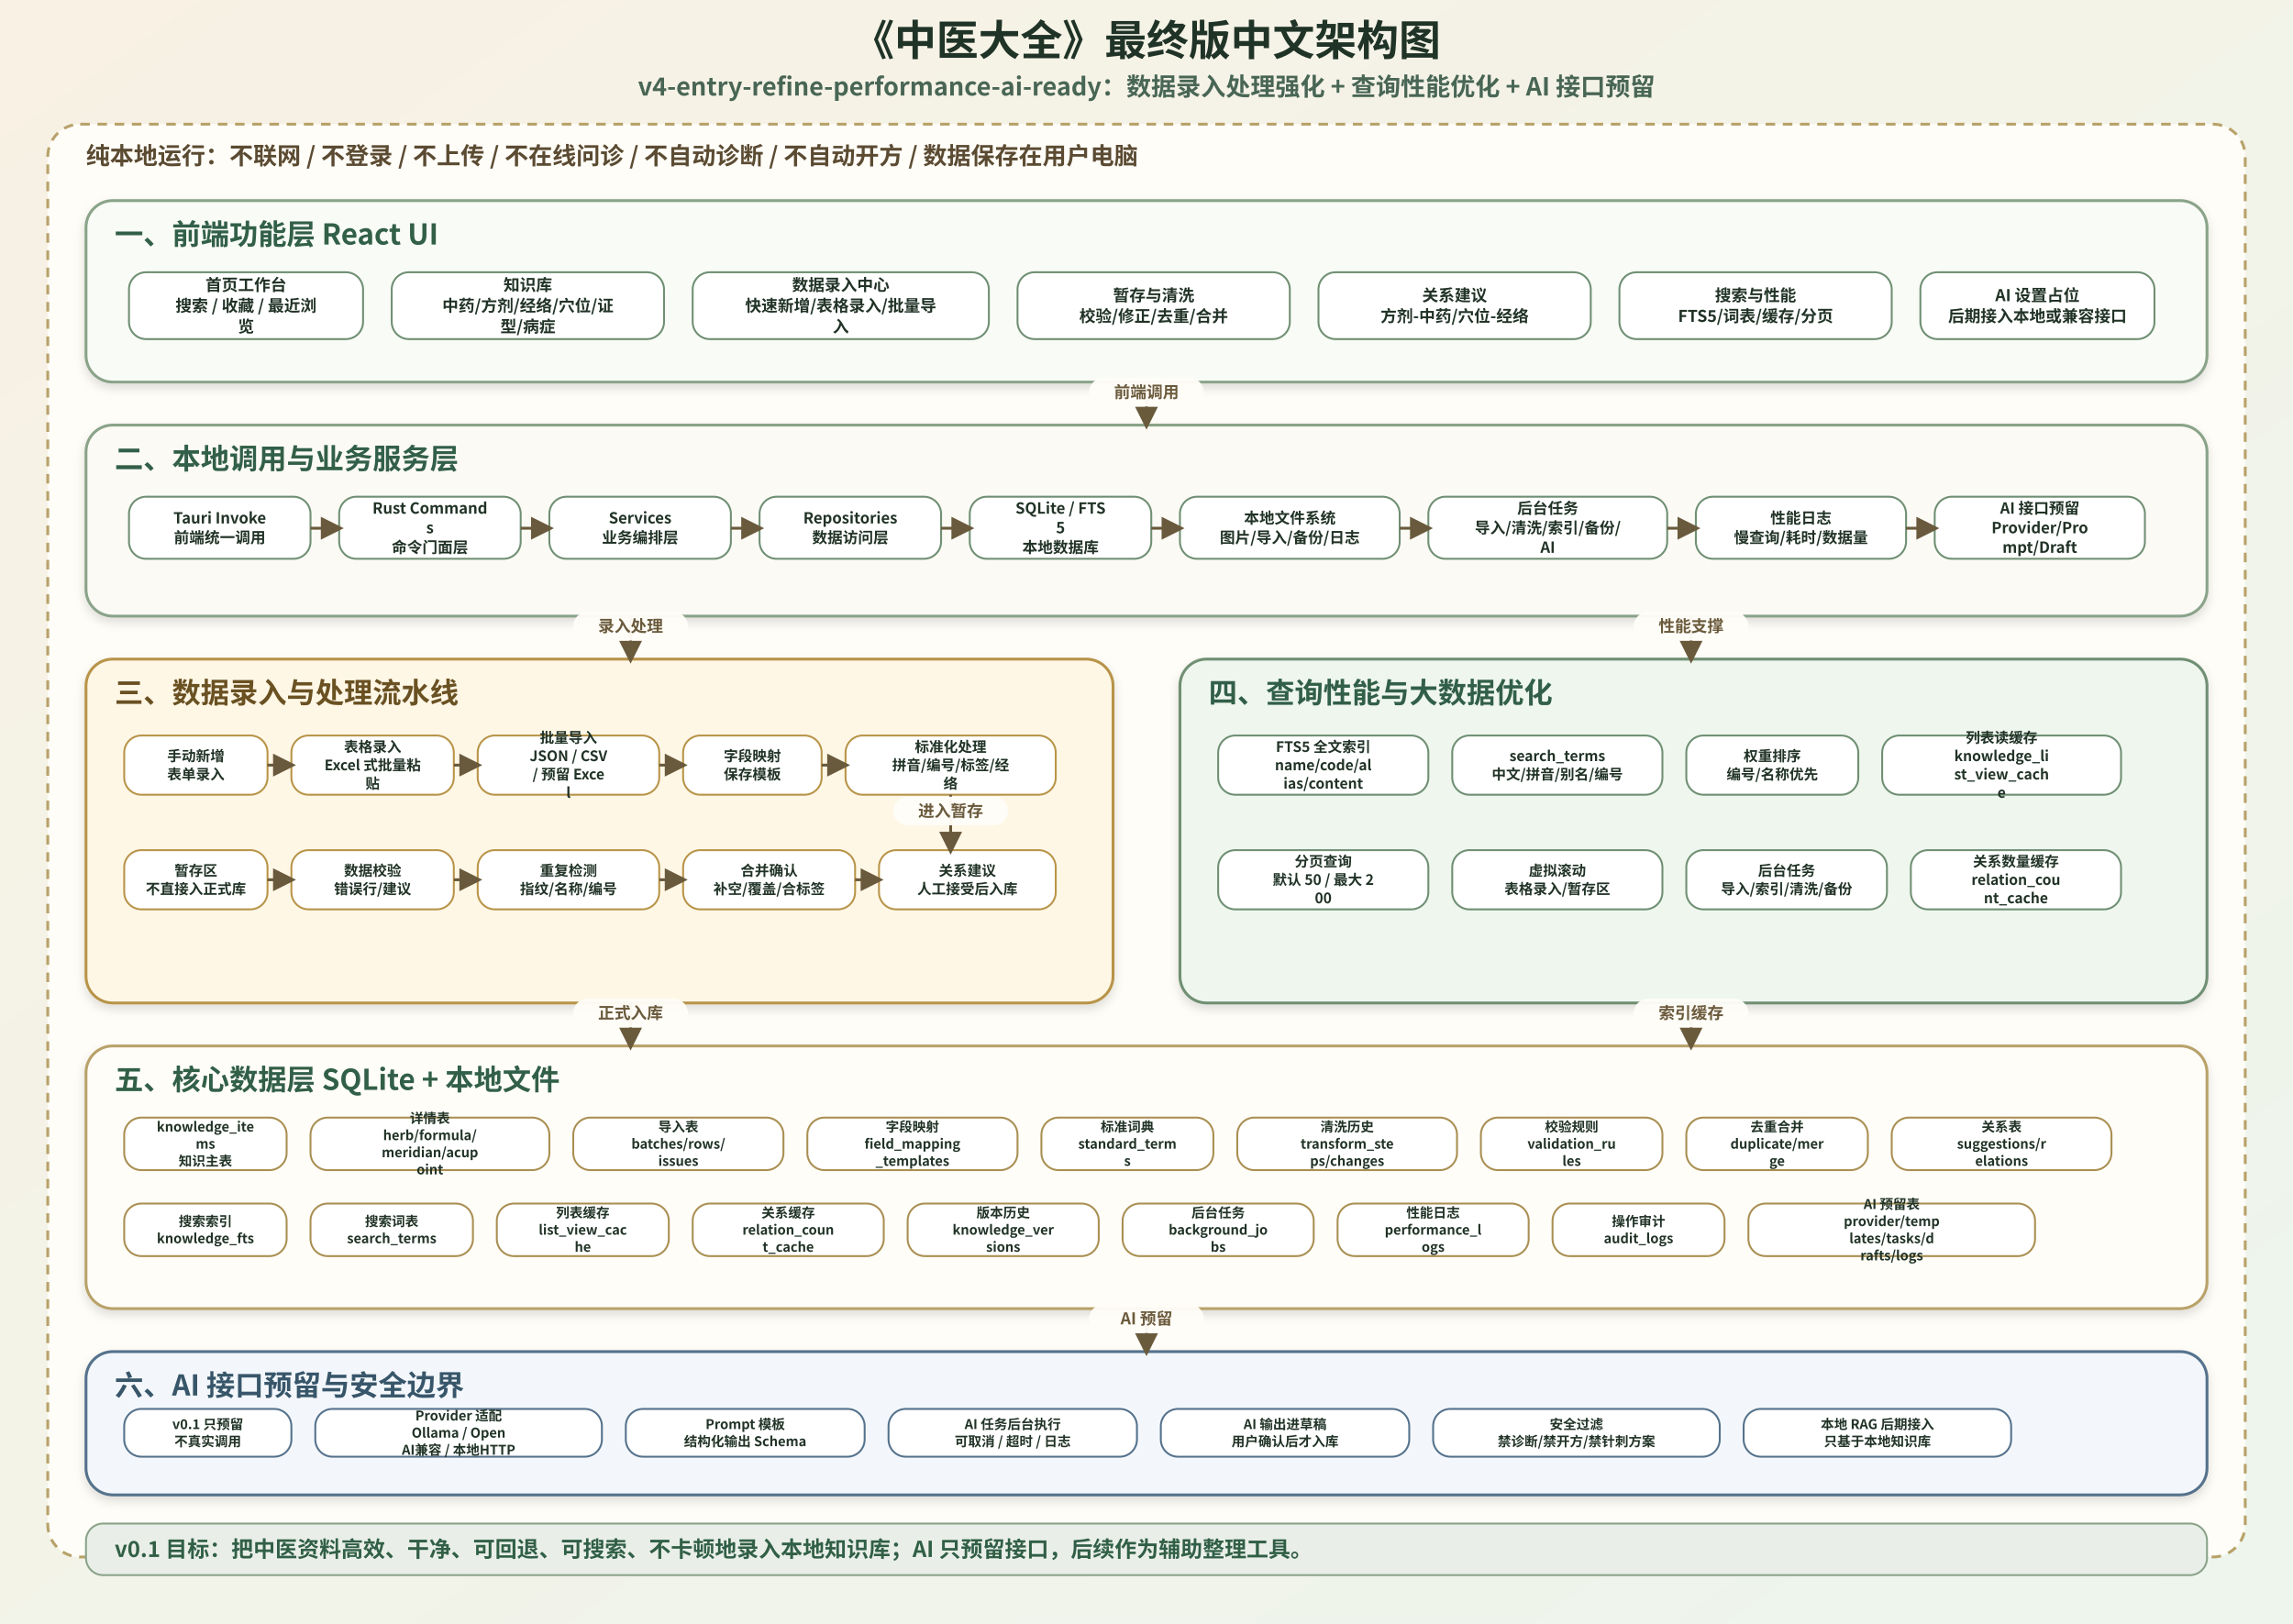
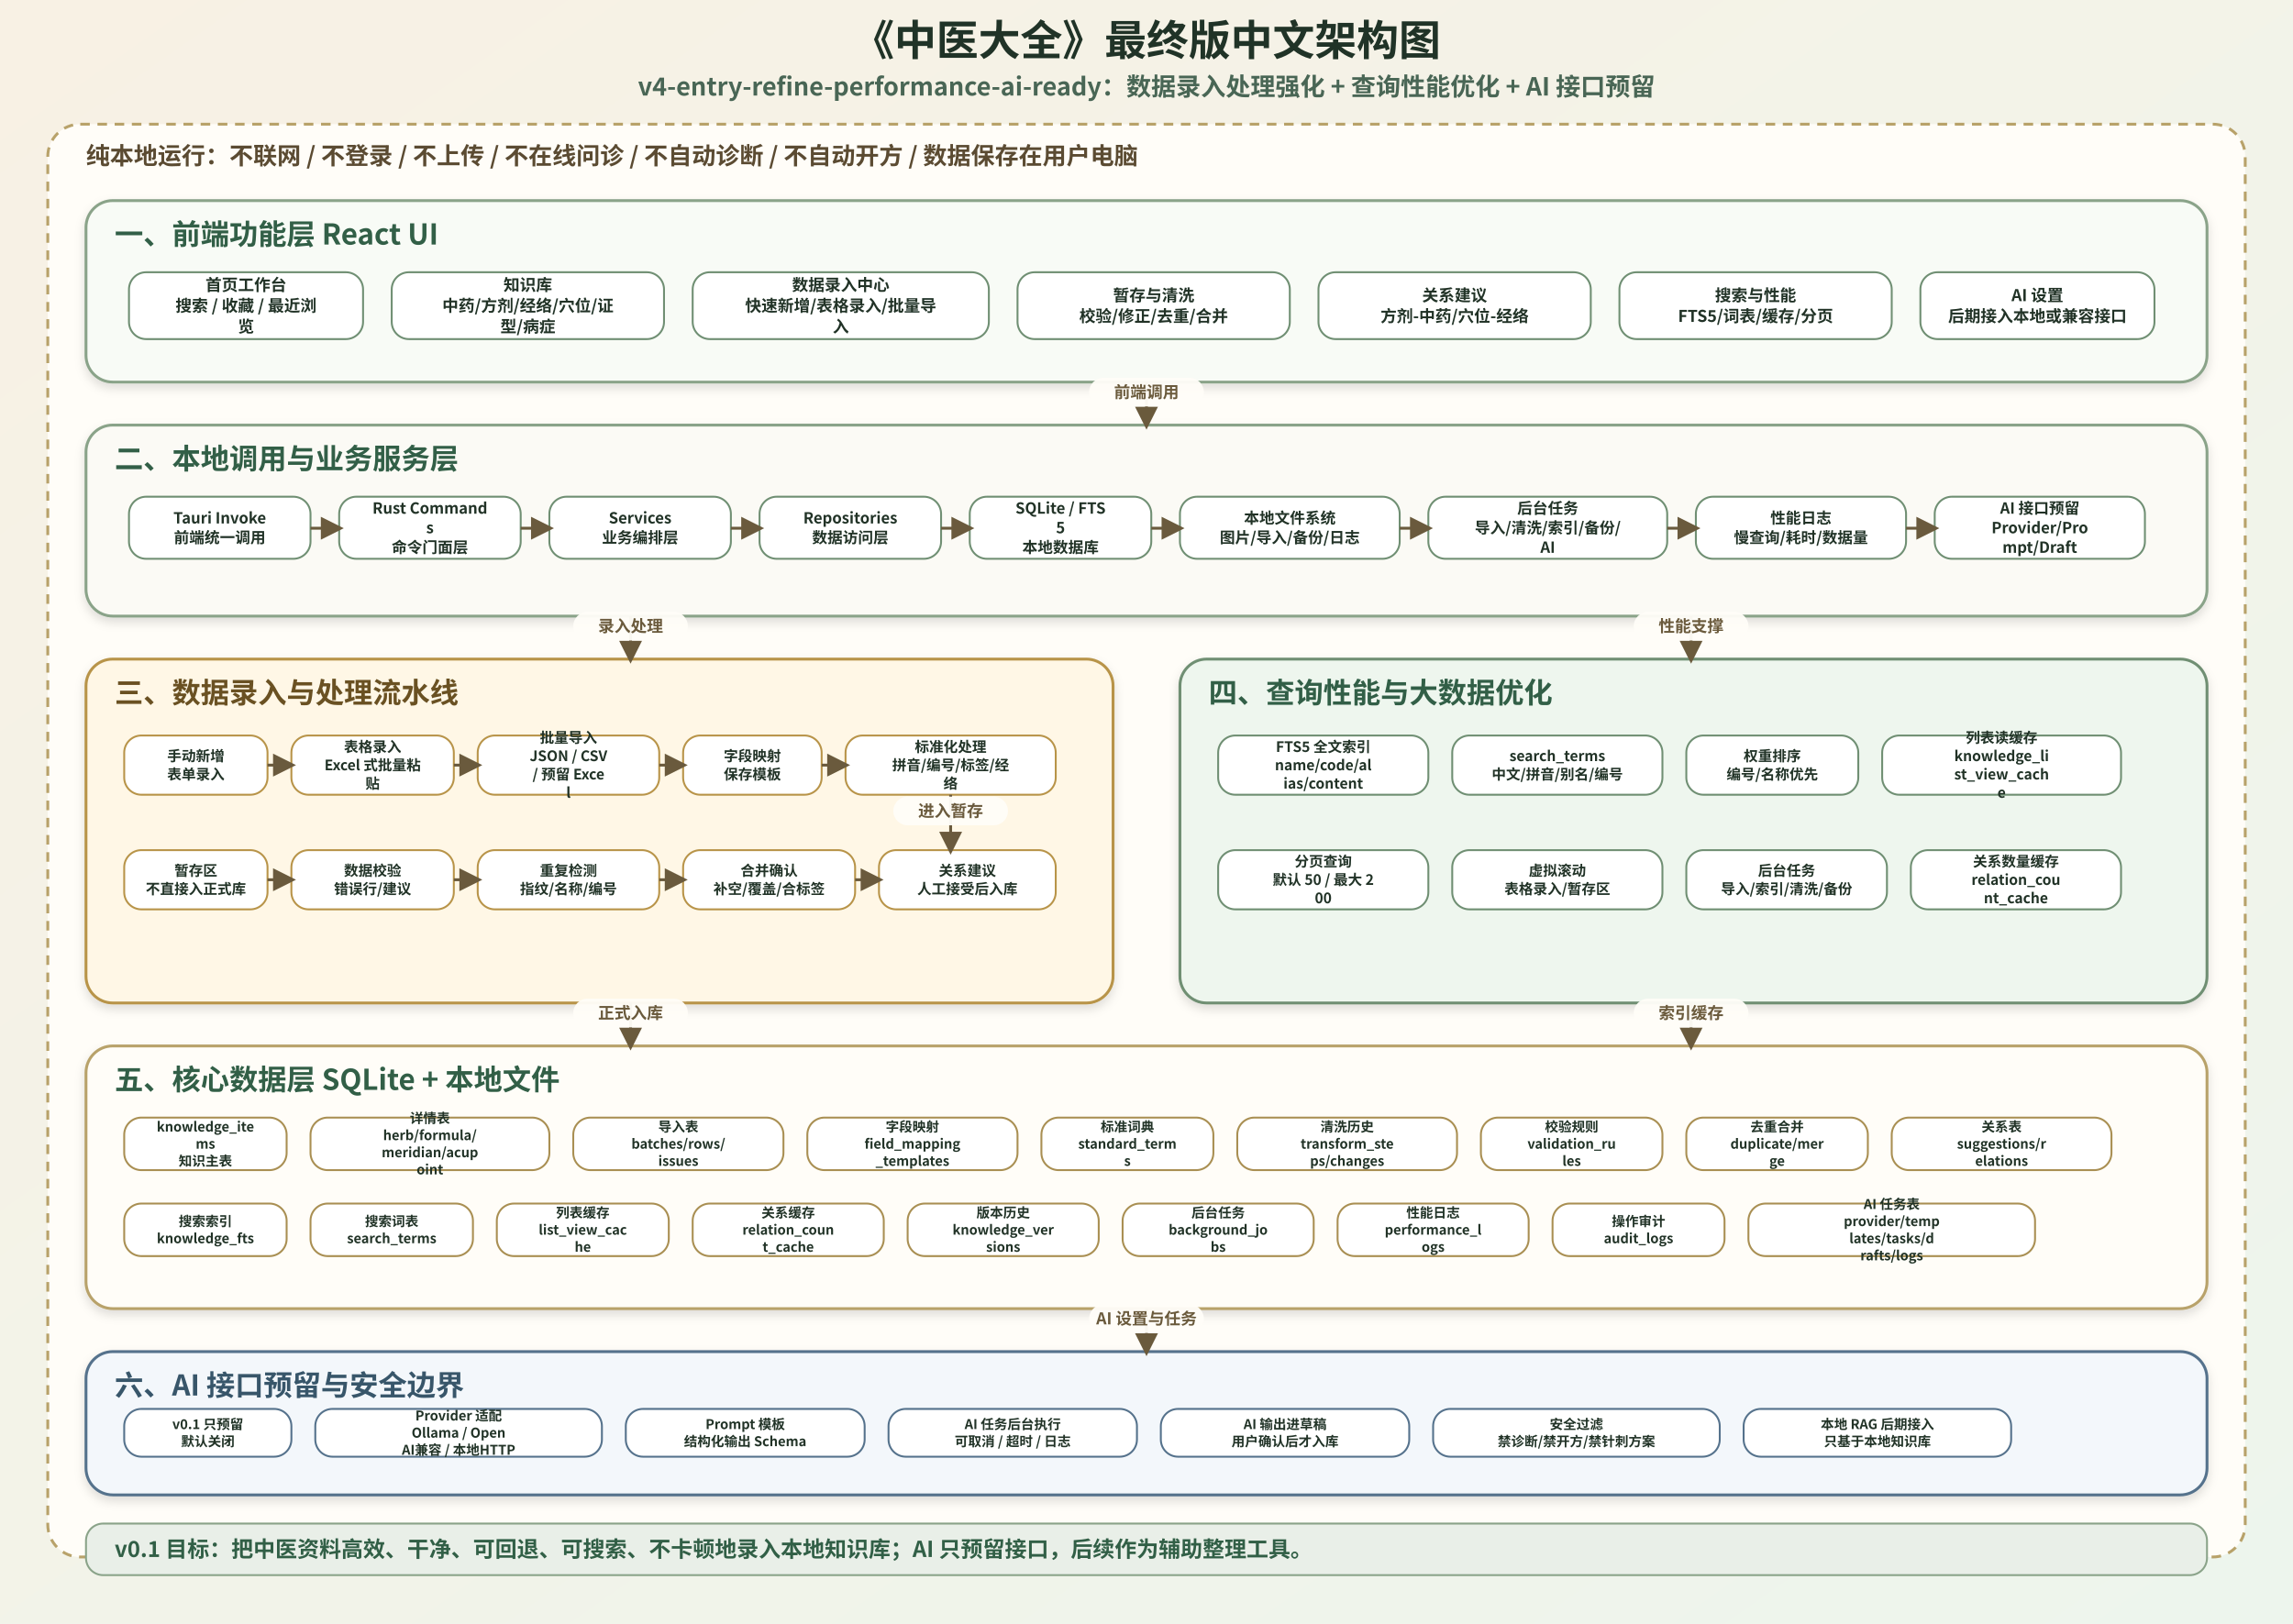
<svg xmlns="http://www.w3.org/2000/svg" width="2400" height="1700" viewBox="0 0 2400 1700">
  <defs>
    <marker id="arrow" viewBox="0 0 10 10" refX="8" refY="5" markerWidth="8" markerHeight="8" orient="auto-start-reverse">
      <path d="M0,0 L10,5 L0,10 z" fill="#6a5a3c" />
    </marker>
    <filter id="shadow" x="-20%" y="-20%" width="140%" height="140%">
      <feDropShadow dx="0" dy="5" stdDeviation="5" flood-color="#000" flood-opacity="0.13" />
    </filter>
    <linearGradient id="bg" x1="0" x2="1" y1="0" y2="1">
      <stop offset="0%" stop-color="#f8f1e4" />
      <stop offset="100%" stop-color="#edf5ed" />
    </linearGradient>
  </defs>
  <rect width="2400" height="1700" fill="url(#bg)" />
  <text x="1200.0" y="58" text-anchor="middle" font-size="44" font-weight="900" fill="#203327" font-family="Microsoft YaHei, PingFang SC, Noto Sans CJK SC, Arial, sans-serif">《中医大全》最终版中文架构图</text>
  <text x="1200.0" y="100" text-anchor="middle" font-size="26" font-weight="600" fill="#496655" font-family="Microsoft YaHei, PingFang SC, Noto Sans CJK SC, Arial, sans-serif">v4-entry-refine-performance-ai-ready：数据录入处理强化 + 查询性能优化 + AI 接口预留</text>
  <rect x="50" y="130" width="2300" height="1500" rx="34" fill="#fffdf8" stroke="#b8a26a" stroke-width="3" stroke-dasharray="10 8" />
  <text x="90" y="172" text-anchor="start" font-size="25" font-weight="800" fill="#5b4b32" font-family="Microsoft YaHei, PingFang SC, Noto Sans CJK SC, Arial, sans-serif">纯本地运行：不联网 / 不登录 / 不上传 / 不在线问诊 / 不自动诊断 / 不自动开方 / 数据保存在用户电脑</text>
  <g filter="url(#shadow)">
    <rect x="90" y="210" width="2220" height="190" rx="28" fill="#f8fbf6" stroke="#8aa389" stroke-width="3" />
    <text x="120" y="256" text-anchor="start" font-size="30" font-weight="850" fill="#315f46" font-family="Microsoft YaHei, PingFang SC, Noto Sans CJK SC, Arial, sans-serif">一、前端功能层 React UI</text>
    <rect x="135" y="285" width="245" height="70" rx="18" fill="#ffffff" stroke="#6f8f73" stroke-width="2" />
    <text x="257.5" y="304.36" text-anchor="middle" font-size="17" font-weight="700" fill="#203327" font-family="Microsoft YaHei, PingFang SC, Noto Sans CJK SC, Arial, sans-serif">首页工作台</text>
    <text x="257.5" y="326.12" text-anchor="middle" font-size="17" font-weight="700" fill="#203327" font-family="Microsoft YaHei, PingFang SC, Noto Sans CJK SC, Arial, sans-serif">搜索 / 收藏 / 最近浏</text>
    <text x="257.5" y="347.88" text-anchor="middle" font-size="17" font-weight="700" fill="#203327" font-family="Microsoft YaHei, PingFang SC, Noto Sans CJK SC, Arial, sans-serif">览</text>
    <rect x="410" y="285" width="285" height="70" rx="18" fill="#ffffff" stroke="#6f8f73" stroke-width="2" />
    <text x="552.5" y="304.36" text-anchor="middle" font-size="17" font-weight="700" fill="#203327" font-family="Microsoft YaHei, PingFang SC, Noto Sans CJK SC, Arial, sans-serif">知识库</text>
    <text x="552.5" y="326.12" text-anchor="middle" font-size="17" font-weight="700" fill="#203327" font-family="Microsoft YaHei, PingFang SC, Noto Sans CJK SC, Arial, sans-serif">中药/方剂/经络/穴位/证</text>
    <text x="552.5" y="347.88" text-anchor="middle" font-size="17" font-weight="700" fill="#203327" font-family="Microsoft YaHei, PingFang SC, Noto Sans CJK SC, Arial, sans-serif">型/病症</text>
    <rect x="725" y="285" width="310" height="70" rx="18" fill="#ffffff" stroke="#6f8f73" stroke-width="2" />
    <text x="880.0" y="304.36" text-anchor="middle" font-size="17" font-weight="700" fill="#203327" font-family="Microsoft YaHei, PingFang SC, Noto Sans CJK SC, Arial, sans-serif">数据录入中心</text>
    <text x="880.0" y="326.12" text-anchor="middle" font-size="17" font-weight="700" fill="#203327" font-family="Microsoft YaHei, PingFang SC, Noto Sans CJK SC, Arial, sans-serif">快速新增/表格录入/批量导</text>
    <text x="880.0" y="347.88" text-anchor="middle" font-size="17" font-weight="700" fill="#203327" font-family="Microsoft YaHei, PingFang SC, Noto Sans CJK SC, Arial, sans-serif">入</text>
    <rect x="1065" y="285" width="285" height="70" rx="18" fill="#ffffff" stroke="#6f8f73" stroke-width="2" />
    <text x="1207.5" y="315.24" text-anchor="middle" font-size="17" font-weight="700" fill="#203327" font-family="Microsoft YaHei, PingFang SC, Noto Sans CJK SC, Arial, sans-serif">暂存与清洗</text>
    <text x="1207.5" y="337.0" text-anchor="middle" font-size="17" font-weight="700" fill="#203327" font-family="Microsoft YaHei, PingFang SC, Noto Sans CJK SC, Arial, sans-serif">校验/修正/去重/合并</text>
    <rect x="1380" y="285" width="285" height="70" rx="18" fill="#ffffff" stroke="#6f8f73" stroke-width="2" />
    <text x="1522.5" y="315.24" text-anchor="middle" font-size="17" font-weight="700" fill="#203327" font-family="Microsoft YaHei, PingFang SC, Noto Sans CJK SC, Arial, sans-serif">关系建议</text>
    <text x="1522.5" y="337.0" text-anchor="middle" font-size="17" font-weight="700" fill="#203327" font-family="Microsoft YaHei, PingFang SC, Noto Sans CJK SC, Arial, sans-serif">方剂-中药/穴位-经络</text>
    <rect x="1695" y="285" width="285" height="70" rx="18" fill="#ffffff" stroke="#6f8f73" stroke-width="2" />
    <text x="1837.5" y="315.24" text-anchor="middle" font-size="17" font-weight="700" fill="#203327" font-family="Microsoft YaHei, PingFang SC, Noto Sans CJK SC, Arial, sans-serif">搜索与性能</text>
    <text x="1837.5" y="337.0" text-anchor="middle" font-size="17" font-weight="700" fill="#203327" font-family="Microsoft YaHei, PingFang SC, Noto Sans CJK SC, Arial, sans-serif">FTS5/词表/缓存/分页</text>
    <rect x="2010" y="285" width="245" height="70" rx="18" fill="#ffffff" stroke="#6f8f73" stroke-width="2" />
-     <text x="2132.5" y="315.24" text-anchor="middle" font-size="17" font-weight="700" fill="#203327" font-family="Microsoft YaHei, PingFang SC, Noto Sans CJK SC, Arial, sans-serif">AI 设置占位</text>
+     <text x="2132.5" y="315.24" text-anchor="middle" font-size="17" font-weight="700" fill="#203327" font-family="Microsoft YaHei, PingFang SC, Noto Sans CJK SC, Arial, sans-serif">AI 设置</text>
    <text x="2132.5" y="337.0" text-anchor="middle" font-size="17" font-weight="700" fill="#203327" font-family="Microsoft YaHei, PingFang SC, Noto Sans CJK SC, Arial, sans-serif">后期接入本地或兼容接口</text>
  </g>
  <g filter="url(#shadow)">
    <rect x="90" y="445" width="2220" height="200" rx="28" fill="#fbfaf5" stroke="#8aa389" stroke-width="3" />
    <text x="120" y="491" text-anchor="start" font-size="30" font-weight="850" fill="#315f46" font-family="Microsoft YaHei, PingFang SC, Noto Sans CJK SC, Arial, sans-serif">二、本地调用与业务服务层</text>
    <rect x="135" y="520" width="190" height="65" rx="18" fill="#ffffff" stroke="#6f8f73" stroke-width="2" />
    <text x="230.0" y="548.02" text-anchor="middle" font-size="16" font-weight="700" fill="#203327" font-family="Microsoft YaHei, PingFang SC, Noto Sans CJK SC, Arial, sans-serif">Tauri Invoke</text>
    <text x="230.0" y="568.5" text-anchor="middle" font-size="16" font-weight="700" fill="#203327" font-family="Microsoft YaHei, PingFang SC, Noto Sans CJK SC, Arial, sans-serif">前端统一调用</text>
    <rect x="355" y="520" width="190" height="65" rx="18" fill="#ffffff" stroke="#6f8f73" stroke-width="2" />
    <text x="450.0" y="537.78" text-anchor="middle" font-size="16" font-weight="700" fill="#203327" font-family="Microsoft YaHei, PingFang SC, Noto Sans CJK SC, Arial, sans-serif">Rust Command</text>
    <text x="450.0" y="558.26" text-anchor="middle" font-size="16" font-weight="700" fill="#203327" font-family="Microsoft YaHei, PingFang SC, Noto Sans CJK SC, Arial, sans-serif">s</text>
    <text x="450.0" y="578.74" text-anchor="middle" font-size="16" font-weight="700" fill="#203327" font-family="Microsoft YaHei, PingFang SC, Noto Sans CJK SC, Arial, sans-serif">命令门面层</text>
    <rect x="575" y="520" width="190" height="65" rx="18" fill="#ffffff" stroke="#6f8f73" stroke-width="2" />
    <text x="670.0" y="548.02" text-anchor="middle" font-size="16" font-weight="700" fill="#203327" font-family="Microsoft YaHei, PingFang SC, Noto Sans CJK SC, Arial, sans-serif">Services</text>
    <text x="670.0" y="568.5" text-anchor="middle" font-size="16" font-weight="700" fill="#203327" font-family="Microsoft YaHei, PingFang SC, Noto Sans CJK SC, Arial, sans-serif">业务编排层</text>
    <rect x="795" y="520" width="190" height="65" rx="18" fill="#ffffff" stroke="#6f8f73" stroke-width="2" />
    <text x="890.0" y="548.02" text-anchor="middle" font-size="16" font-weight="700" fill="#203327" font-family="Microsoft YaHei, PingFang SC, Noto Sans CJK SC, Arial, sans-serif">Repositories</text>
    <text x="890.0" y="568.5" text-anchor="middle" font-size="16" font-weight="700" fill="#203327" font-family="Microsoft YaHei, PingFang SC, Noto Sans CJK SC, Arial, sans-serif">数据访问层</text>
    <rect x="1015" y="520" width="190" height="65" rx="18" fill="#ffffff" stroke="#6f8f73" stroke-width="2" />
    <text x="1110.0" y="537.78" text-anchor="middle" font-size="16" font-weight="700" fill="#203327" font-family="Microsoft YaHei, PingFang SC, Noto Sans CJK SC, Arial, sans-serif">SQLite / FTS</text>
    <text x="1110.0" y="558.26" text-anchor="middle" font-size="16" font-weight="700" fill="#203327" font-family="Microsoft YaHei, PingFang SC, Noto Sans CJK SC, Arial, sans-serif">5</text>
    <text x="1110.0" y="578.74" text-anchor="middle" font-size="16" font-weight="700" fill="#203327" font-family="Microsoft YaHei, PingFang SC, Noto Sans CJK SC, Arial, sans-serif">本地数据库</text>
    <rect x="1235" y="520" width="230" height="65" rx="18" fill="#ffffff" stroke="#6f8f73" stroke-width="2" />
    <text x="1350.0" y="548.02" text-anchor="middle" font-size="16" font-weight="700" fill="#203327" font-family="Microsoft YaHei, PingFang SC, Noto Sans CJK SC, Arial, sans-serif">本地文件系统</text>
    <text x="1350.0" y="568.5" text-anchor="middle" font-size="16" font-weight="700" fill="#203327" font-family="Microsoft YaHei, PingFang SC, Noto Sans CJK SC, Arial, sans-serif">图片/导入/备份/日志</text>
    <rect x="1495" y="520" width="250" height="65" rx="18" fill="#ffffff" stroke="#6f8f73" stroke-width="2" />
    <text x="1620.0" y="537.78" text-anchor="middle" font-size="16" font-weight="700" fill="#203327" font-family="Microsoft YaHei, PingFang SC, Noto Sans CJK SC, Arial, sans-serif">后台任务</text>
    <text x="1620.0" y="558.26" text-anchor="middle" font-size="16" font-weight="700" fill="#203327" font-family="Microsoft YaHei, PingFang SC, Noto Sans CJK SC, Arial, sans-serif">导入/清洗/索引/备份/</text>
    <text x="1620.0" y="578.74" text-anchor="middle" font-size="16" font-weight="700" fill="#203327" font-family="Microsoft YaHei, PingFang SC, Noto Sans CJK SC, Arial, sans-serif">AI</text>
    <rect x="1775" y="520" width="220" height="65" rx="18" fill="#ffffff" stroke="#6f8f73" stroke-width="2" />
    <text x="1885.0" y="548.02" text-anchor="middle" font-size="16" font-weight="700" fill="#203327" font-family="Microsoft YaHei, PingFang SC, Noto Sans CJK SC, Arial, sans-serif">性能日志</text>
    <text x="1885.0" y="568.5" text-anchor="middle" font-size="16" font-weight="700" fill="#203327" font-family="Microsoft YaHei, PingFang SC, Noto Sans CJK SC, Arial, sans-serif">慢查询/耗时/数据量</text>
    <rect x="2025" y="520" width="220" height="65" rx="18" fill="#ffffff" stroke="#6f8f73" stroke-width="2" />
    <text x="2135.0" y="537.78" text-anchor="middle" font-size="16" font-weight="700" fill="#203327" font-family="Microsoft YaHei, PingFang SC, Noto Sans CJK SC, Arial, sans-serif">AI 接口预留</text>
    <text x="2135.0" y="558.26" text-anchor="middle" font-size="16" font-weight="700" fill="#203327" font-family="Microsoft YaHei, PingFang SC, Noto Sans CJK SC, Arial, sans-serif">Provider/Pro</text>
    <text x="2135.0" y="578.74" text-anchor="middle" font-size="16" font-weight="700" fill="#203327" font-family="Microsoft YaHei, PingFang SC, Noto Sans CJK SC, Arial, sans-serif">mpt/Draft</text>
    <line x1="325" y1="553" x2="355" y2="553" stroke="#6a5a3c" stroke-width="3" marker-end="url(#arrow)" />
    <line x1="545" y1="553" x2="575" y2="553" stroke="#6a5a3c" stroke-width="3" marker-end="url(#arrow)" />
    <line x1="765" y1="553" x2="795" y2="553" stroke="#6a5a3c" stroke-width="3" marker-end="url(#arrow)" />
    <line x1="985" y1="553" x2="1015" y2="553" stroke="#6a5a3c" stroke-width="3" marker-end="url(#arrow)" />
    <line x1="1205" y1="553" x2="1235" y2="553" stroke="#6a5a3c" stroke-width="3" marker-end="url(#arrow)" />
    <line x1="1465" y1="553" x2="1495" y2="553" stroke="#6a5a3c" stroke-width="3" marker-end="url(#arrow)" />
    <line x1="1745" y1="553" x2="1775" y2="553" stroke="#6a5a3c" stroke-width="3" marker-end="url(#arrow)" />
    <line x1="1995" y1="553" x2="2025" y2="553" stroke="#6a5a3c" stroke-width="3" marker-end="url(#arrow)" />
  </g>
  <g filter="url(#shadow)">
    <rect x="90" y="690" width="1075" height="360" rx="28" fill="#fff7e6" stroke="#b89449" stroke-width="3" />
    <text x="120" y="736" text-anchor="start" font-size="30" font-weight="850" fill="#6a5124" font-family="Microsoft YaHei, PingFang SC, Noto Sans CJK SC, Arial, sans-serif">三、数据录入与处理流水线</text>
    <rect x="130" y="770" width="150" height="62" rx="18" fill="#ffffff" stroke="#b89449" stroke-width="2" />
    <text x="205.0" y="796.8" text-anchor="middle" font-size="15" font-weight="700" fill="#203327" font-family="Microsoft YaHei, PingFang SC, Noto Sans CJK SC, Arial, sans-serif">手动新增</text>
    <text x="205.0" y="816.0" text-anchor="middle" font-size="15" font-weight="700" fill="#203327" font-family="Microsoft YaHei, PingFang SC, Noto Sans CJK SC, Arial, sans-serif">表单录入</text>
    <rect x="305" y="770" width="170" height="62" rx="18" fill="#ffffff" stroke="#b89449" stroke-width="2" />
    <text x="390.0" y="787.2" text-anchor="middle" font-size="15" font-weight="700" fill="#203327" font-family="Microsoft YaHei, PingFang SC, Noto Sans CJK SC, Arial, sans-serif">表格录入</text>
    <text x="390.0" y="806.4" text-anchor="middle" font-size="15" font-weight="700" fill="#203327" font-family="Microsoft YaHei, PingFang SC, Noto Sans CJK SC, Arial, sans-serif">Excel 式批量粘</text>
    <text x="390.0" y="825.6" text-anchor="middle" font-size="15" font-weight="700" fill="#203327" font-family="Microsoft YaHei, PingFang SC, Noto Sans CJK SC, Arial, sans-serif">贴</text>
    <rect x="500" y="770" width="190" height="62" rx="18" fill="#ffffff" stroke="#b89449" stroke-width="2" />
    <text x="595.0" y="777.6" text-anchor="middle" font-size="15" font-weight="700" fill="#203327" font-family="Microsoft YaHei, PingFang SC, Noto Sans CJK SC, Arial, sans-serif">批量导入</text>
    <text x="595.0" y="796.8" text-anchor="middle" font-size="15" font-weight="700" fill="#203327" font-family="Microsoft YaHei, PingFang SC, Noto Sans CJK SC, Arial, sans-serif">JSON / CSV</text>
    <text x="595.0" y="816.0" text-anchor="middle" font-size="15" font-weight="700" fill="#203327" font-family="Microsoft YaHei, PingFang SC, Noto Sans CJK SC, Arial, sans-serif"> / 预留 Exce</text>
    <text x="595.0" y="835.2" text-anchor="middle" font-size="15" font-weight="700" fill="#203327" font-family="Microsoft YaHei, PingFang SC, Noto Sans CJK SC, Arial, sans-serif">l</text>
    <rect x="715" y="770" width="145" height="62" rx="18" fill="#ffffff" stroke="#b89449" stroke-width="2" />
    <text x="787.5" y="796.8" text-anchor="middle" font-size="15" font-weight="700" fill="#203327" font-family="Microsoft YaHei, PingFang SC, Noto Sans CJK SC, Arial, sans-serif">字段映射</text>
    <text x="787.5" y="816.0" text-anchor="middle" font-size="15" font-weight="700" fill="#203327" font-family="Microsoft YaHei, PingFang SC, Noto Sans CJK SC, Arial, sans-serif">保存模板</text>
    <rect x="885" y="770" width="220" height="62" rx="18" fill="#ffffff" stroke="#b89449" stroke-width="2" />
    <text x="995.0" y="787.2" text-anchor="middle" font-size="15" font-weight="700" fill="#203327" font-family="Microsoft YaHei, PingFang SC, Noto Sans CJK SC, Arial, sans-serif">标准化处理</text>
    <text x="995.0" y="806.4" text-anchor="middle" font-size="15" font-weight="700" fill="#203327" font-family="Microsoft YaHei, PingFang SC, Noto Sans CJK SC, Arial, sans-serif">拼音/编号/标签/经</text>
    <text x="995.0" y="825.6" text-anchor="middle" font-size="15" font-weight="700" fill="#203327" font-family="Microsoft YaHei, PingFang SC, Noto Sans CJK SC, Arial, sans-serif">络</text>
    <rect x="130" y="890" width="150" height="62" rx="18" fill="#ffffff" stroke="#b89449" stroke-width="2" />
    <text x="205.0" y="916.8" text-anchor="middle" font-size="15" font-weight="700" fill="#203327" font-family="Microsoft YaHei, PingFang SC, Noto Sans CJK SC, Arial, sans-serif">暂存区</text>
    <text x="205.0" y="936.0" text-anchor="middle" font-size="15" font-weight="700" fill="#203327" font-family="Microsoft YaHei, PingFang SC, Noto Sans CJK SC, Arial, sans-serif">不直接入正式库</text>
    <rect x="305" y="890" width="170" height="62" rx="18" fill="#ffffff" stroke="#b89449" stroke-width="2" />
    <text x="390.0" y="916.8" text-anchor="middle" font-size="15" font-weight="700" fill="#203327" font-family="Microsoft YaHei, PingFang SC, Noto Sans CJK SC, Arial, sans-serif">数据校验</text>
    <text x="390.0" y="936.0" text-anchor="middle" font-size="15" font-weight="700" fill="#203327" font-family="Microsoft YaHei, PingFang SC, Noto Sans CJK SC, Arial, sans-serif">错误行/建议</text>
    <rect x="500" y="890" width="190" height="62" rx="18" fill="#ffffff" stroke="#b89449" stroke-width="2" />
    <text x="595.0" y="916.8" text-anchor="middle" font-size="15" font-weight="700" fill="#203327" font-family="Microsoft YaHei, PingFang SC, Noto Sans CJK SC, Arial, sans-serif">重复检测</text>
    <text x="595.0" y="936.0" text-anchor="middle" font-size="15" font-weight="700" fill="#203327" font-family="Microsoft YaHei, PingFang SC, Noto Sans CJK SC, Arial, sans-serif">指纹/名称/编号</text>
    <rect x="715" y="890" width="180" height="62" rx="18" fill="#ffffff" stroke="#b89449" stroke-width="2" />
    <text x="805.0" y="916.8" text-anchor="middle" font-size="15" font-weight="700" fill="#203327" font-family="Microsoft YaHei, PingFang SC, Noto Sans CJK SC, Arial, sans-serif">合并确认</text>
    <text x="805.0" y="936.0" text-anchor="middle" font-size="15" font-weight="700" fill="#203327" font-family="Microsoft YaHei, PingFang SC, Noto Sans CJK SC, Arial, sans-serif">补空/覆盖/合标签</text>
    <rect x="920" y="890" width="185" height="62" rx="18" fill="#ffffff" stroke="#b89449" stroke-width="2" />
    <text x="1012.5" y="916.8" text-anchor="middle" font-size="15" font-weight="700" fill="#203327" font-family="Microsoft YaHei, PingFang SC, Noto Sans CJK SC, Arial, sans-serif">关系建议</text>
    <text x="1012.5" y="936.0" text-anchor="middle" font-size="15" font-weight="700" fill="#203327" font-family="Microsoft YaHei, PingFang SC, Noto Sans CJK SC, Arial, sans-serif">人工接受后入库</text>
    <line x1="280" y1="801" x2="305" y2="801" stroke="#6a5a3c" stroke-width="3" marker-end="url(#arrow)" />
    <line x1="475" y1="801" x2="500" y2="801" stroke="#6a5a3c" stroke-width="3" marker-end="url(#arrow)" />
    <line x1="690" y1="801" x2="715" y2="801" stroke="#6a5a3c" stroke-width="3" marker-end="url(#arrow)" />
    <line x1="860" y1="801" x2="885" y2="801" stroke="#6a5a3c" stroke-width="3" marker-end="url(#arrow)" />
    <line x1="280" y1="921" x2="305" y2="921" stroke="#6a5a3c" stroke-width="3" marker-end="url(#arrow)" />
    <line x1="475" y1="921" x2="500" y2="921" stroke="#6a5a3c" stroke-width="3" marker-end="url(#arrow)" />
    <line x1="690" y1="921" x2="715" y2="921" stroke="#6a5a3c" stroke-width="3" marker-end="url(#arrow)" />
    <line x1="895" y1="921" x2="920" y2="921" stroke="#6a5a3c" stroke-width="3" marker-end="url(#arrow)" />
    <line x1="995" y1="832" x2="995" y2="890" stroke="#6a5a3c" stroke-width="3" marker-end="url(#arrow)" />
    <rect x="935.0" y="834.0" width="120" height="30" rx="15" fill="#fffdf8" opacity="0.96" />
    <text x="995.0" y="855.0" text-anchor="middle" font-size="17" font-weight="560" fill="#6a5a3c" font-family="Microsoft YaHei, PingFang SC, Noto Sans CJK SC, Arial, sans-serif">进入暂存</text>
  </g>
  <g filter="url(#shadow)">
    <rect x="1235" y="690" width="1075" height="360" rx="28" fill="#eef6ee" stroke="#6f8f73" stroke-width="3" />
    <text x="1265" y="736" text-anchor="start" font-size="30" font-weight="850" fill="#315f46" font-family="Microsoft YaHei, PingFang SC, Noto Sans CJK SC, Arial, sans-serif">四、查询性能与大数据优化</text>
    <rect x="1275" y="770" width="220" height="62" rx="18" fill="#ffffff" stroke="#6f8f73" stroke-width="2" />
    <text x="1385.0" y="787.2" text-anchor="middle" font-size="15" font-weight="700" fill="#203327" font-family="Microsoft YaHei, PingFang SC, Noto Sans CJK SC, Arial, sans-serif">FTS5 全文索引</text>
    <text x="1385.0" y="806.4" text-anchor="middle" font-size="15" font-weight="700" fill="#203327" font-family="Microsoft YaHei, PingFang SC, Noto Sans CJK SC, Arial, sans-serif">name/code/al</text>
    <text x="1385.0" y="825.6" text-anchor="middle" font-size="15" font-weight="700" fill="#203327" font-family="Microsoft YaHei, PingFang SC, Noto Sans CJK SC, Arial, sans-serif">ias/content</text>
    <rect x="1520" y="770" width="220" height="62" rx="18" fill="#ffffff" stroke="#6f8f73" stroke-width="2" />
    <text x="1630.0" y="796.8" text-anchor="middle" font-size="15" font-weight="700" fill="#203327" font-family="Microsoft YaHei, PingFang SC, Noto Sans CJK SC, Arial, sans-serif">search_terms</text>
    <text x="1630.0" y="816.0" text-anchor="middle" font-size="15" font-weight="700" fill="#203327" font-family="Microsoft YaHei, PingFang SC, Noto Sans CJK SC, Arial, sans-serif">中文/拼音/别名/编号</text>
    <rect x="1765" y="770" width="180" height="62" rx="18" fill="#ffffff" stroke="#6f8f73" stroke-width="2" />
    <text x="1855.0" y="796.8" text-anchor="middle" font-size="15" font-weight="700" fill="#203327" font-family="Microsoft YaHei, PingFang SC, Noto Sans CJK SC, Arial, sans-serif">权重排序</text>
    <text x="1855.0" y="816.0" text-anchor="middle" font-size="15" font-weight="700" fill="#203327" font-family="Microsoft YaHei, PingFang SC, Noto Sans CJK SC, Arial, sans-serif">编号/名称优先</text>
    <rect x="1970" y="770" width="250" height="62" rx="18" fill="#ffffff" stroke="#6f8f73" stroke-width="2" />
    <text x="2095.0" y="777.6" text-anchor="middle" font-size="15" font-weight="700" fill="#203327" font-family="Microsoft YaHei, PingFang SC, Noto Sans CJK SC, Arial, sans-serif">列表读缓存</text>
    <text x="2095.0" y="796.8" text-anchor="middle" font-size="15" font-weight="700" fill="#203327" font-family="Microsoft YaHei, PingFang SC, Noto Sans CJK SC, Arial, sans-serif">knowledge_li</text>
    <text x="2095.0" y="816.0" text-anchor="middle" font-size="15" font-weight="700" fill="#203327" font-family="Microsoft YaHei, PingFang SC, Noto Sans CJK SC, Arial, sans-serif">st_view_cach</text>
    <text x="2095.0" y="835.2" text-anchor="middle" font-size="15" font-weight="700" fill="#203327" font-family="Microsoft YaHei, PingFang SC, Noto Sans CJK SC, Arial, sans-serif">e</text>
    <rect x="1275" y="890" width="220" height="62" rx="18" fill="#ffffff" stroke="#6f8f73" stroke-width="2" />
    <text x="1385.0" y="907.2" text-anchor="middle" font-size="15" font-weight="700" fill="#203327" font-family="Microsoft YaHei, PingFang SC, Noto Sans CJK SC, Arial, sans-serif">分页查询</text>
    <text x="1385.0" y="926.4" text-anchor="middle" font-size="15" font-weight="700" fill="#203327" font-family="Microsoft YaHei, PingFang SC, Noto Sans CJK SC, Arial, sans-serif">默认 50 / 最大 2</text>
    <text x="1385.0" y="945.6" text-anchor="middle" font-size="15" font-weight="700" fill="#203327" font-family="Microsoft YaHei, PingFang SC, Noto Sans CJK SC, Arial, sans-serif">00</text>
    <rect x="1520" y="890" width="220" height="62" rx="18" fill="#ffffff" stroke="#6f8f73" stroke-width="2" />
    <text x="1630.0" y="916.8" text-anchor="middle" font-size="15" font-weight="700" fill="#203327" font-family="Microsoft YaHei, PingFang SC, Noto Sans CJK SC, Arial, sans-serif">虚拟滚动</text>
    <text x="1630.0" y="936.0" text-anchor="middle" font-size="15" font-weight="700" fill="#203327" font-family="Microsoft YaHei, PingFang SC, Noto Sans CJK SC, Arial, sans-serif">表格录入/暂存区</text>
    <rect x="1765" y="890" width="210" height="62" rx="18" fill="#ffffff" stroke="#6f8f73" stroke-width="2" />
    <text x="1870.0" y="916.8" text-anchor="middle" font-size="15" font-weight="700" fill="#203327" font-family="Microsoft YaHei, PingFang SC, Noto Sans CJK SC, Arial, sans-serif">后台任务</text>
    <text x="1870.0" y="936.0" text-anchor="middle" font-size="15" font-weight="700" fill="#203327" font-family="Microsoft YaHei, PingFang SC, Noto Sans CJK SC, Arial, sans-serif">导入/索引/清洗/备份</text>
    <rect x="2000" y="890" width="220" height="62" rx="18" fill="#ffffff" stroke="#6f8f73" stroke-width="2" />
    <text x="2110.0" y="907.2" text-anchor="middle" font-size="15" font-weight="700" fill="#203327" font-family="Microsoft YaHei, PingFang SC, Noto Sans CJK SC, Arial, sans-serif">关系数量缓存</text>
    <text x="2110.0" y="926.4" text-anchor="middle" font-size="15" font-weight="700" fill="#203327" font-family="Microsoft YaHei, PingFang SC, Noto Sans CJK SC, Arial, sans-serif">relation_cou</text>
    <text x="2110.0" y="945.6" text-anchor="middle" font-size="15" font-weight="700" fill="#203327" font-family="Microsoft YaHei, PingFang SC, Noto Sans CJK SC, Arial, sans-serif">nt_cache</text>
  </g>
  <g filter="url(#shadow)">
    <rect x="90" y="1095" width="2220" height="275" rx="28" fill="#fffdf8" stroke="#b8a26a" stroke-width="3" />
    <text x="120" y="1141" text-anchor="start" font-size="30" font-weight="850" fill="#315f46" font-family="Microsoft YaHei, PingFang SC, Noto Sans CJK SC, Arial, sans-serif">五、核心数据层 SQLite + 本地文件</text>
    <rect x="130" y="1170" width="170" height="55" rx="18" fill="#ffffff" stroke="#a98f52" stroke-width="2" />
    <text x="215.0" y="1184.62" text-anchor="middle" font-size="14" font-weight="700" fill="#203327" font-family="Microsoft YaHei, PingFang SC, Noto Sans CJK SC, Arial, sans-serif">knowledge_ite</text>
    <text x="215.0" y="1202.54" text-anchor="middle" font-size="14" font-weight="700" fill="#203327" font-family="Microsoft YaHei, PingFang SC, Noto Sans CJK SC, Arial, sans-serif">ms</text>
    <text x="215.0" y="1220.46" text-anchor="middle" font-size="14" font-weight="700" fill="#203327" font-family="Microsoft YaHei, PingFang SC, Noto Sans CJK SC, Arial, sans-serif">知识主表</text>
    <rect x="325" y="1170" width="250" height="55" rx="18" fill="#ffffff" stroke="#a98f52" stroke-width="2" />
    <text x="450.0" y="1175.66" text-anchor="middle" font-size="14" font-weight="700" fill="#203327" font-family="Microsoft YaHei, PingFang SC, Noto Sans CJK SC, Arial, sans-serif">详情表</text>
    <text x="450.0" y="1193.58" text-anchor="middle" font-size="14" font-weight="700" fill="#203327" font-family="Microsoft YaHei, PingFang SC, Noto Sans CJK SC, Arial, sans-serif">herb/formula/</text>
    <text x="450.0" y="1211.5" text-anchor="middle" font-size="14" font-weight="700" fill="#203327" font-family="Microsoft YaHei, PingFang SC, Noto Sans CJK SC, Arial, sans-serif">meridian/acup</text>
    <text x="450.0" y="1229.42" text-anchor="middle" font-size="14" font-weight="700" fill="#203327" font-family="Microsoft YaHei, PingFang SC, Noto Sans CJK SC, Arial, sans-serif">oint</text>
    <rect x="600" y="1170" width="220" height="55" rx="18" fill="#ffffff" stroke="#a98f52" stroke-width="2" />
    <text x="710.0" y="1184.62" text-anchor="middle" font-size="14" font-weight="700" fill="#203327" font-family="Microsoft YaHei, PingFang SC, Noto Sans CJK SC, Arial, sans-serif">导入表</text>
    <text x="710.0" y="1202.54" text-anchor="middle" font-size="14" font-weight="700" fill="#203327" font-family="Microsoft YaHei, PingFang SC, Noto Sans CJK SC, Arial, sans-serif">batches/rows/</text>
    <text x="710.0" y="1220.46" text-anchor="middle" font-size="14" font-weight="700" fill="#203327" font-family="Microsoft YaHei, PingFang SC, Noto Sans CJK SC, Arial, sans-serif">issues</text>
    <rect x="845" y="1170" width="220" height="55" rx="18" fill="#ffffff" stroke="#a98f52" stroke-width="2" />
    <text x="955.0" y="1184.62" text-anchor="middle" font-size="14" font-weight="700" fill="#203327" font-family="Microsoft YaHei, PingFang SC, Noto Sans CJK SC, Arial, sans-serif">字段映射</text>
    <text x="955.0" y="1202.54" text-anchor="middle" font-size="14" font-weight="700" fill="#203327" font-family="Microsoft YaHei, PingFang SC, Noto Sans CJK SC, Arial, sans-serif">field_mapping</text>
    <text x="955.0" y="1220.46" text-anchor="middle" font-size="14" font-weight="700" fill="#203327" font-family="Microsoft YaHei, PingFang SC, Noto Sans CJK SC, Arial, sans-serif">_templates</text>
    <rect x="1090" y="1170" width="180" height="55" rx="18" fill="#ffffff" stroke="#a98f52" stroke-width="2" />
    <text x="1180.0" y="1184.62" text-anchor="middle" font-size="14" font-weight="700" fill="#203327" font-family="Microsoft YaHei, PingFang SC, Noto Sans CJK SC, Arial, sans-serif">标准词典</text>
    <text x="1180.0" y="1202.54" text-anchor="middle" font-size="14" font-weight="700" fill="#203327" font-family="Microsoft YaHei, PingFang SC, Noto Sans CJK SC, Arial, sans-serif">standard_term</text>
    <text x="1180.0" y="1220.46" text-anchor="middle" font-size="14" font-weight="700" fill="#203327" font-family="Microsoft YaHei, PingFang SC, Noto Sans CJK SC, Arial, sans-serif">s</text>
    <rect x="1295" y="1170" width="230" height="55" rx="18" fill="#ffffff" stroke="#a98f52" stroke-width="2" />
    <text x="1410.0" y="1184.62" text-anchor="middle" font-size="14" font-weight="700" fill="#203327" font-family="Microsoft YaHei, PingFang SC, Noto Sans CJK SC, Arial, sans-serif">清洗历史</text>
    <text x="1410.0" y="1202.54" text-anchor="middle" font-size="14" font-weight="700" fill="#203327" font-family="Microsoft YaHei, PingFang SC, Noto Sans CJK SC, Arial, sans-serif">transform_ste</text>
    <text x="1410.0" y="1220.46" text-anchor="middle" font-size="14" font-weight="700" fill="#203327" font-family="Microsoft YaHei, PingFang SC, Noto Sans CJK SC, Arial, sans-serif">ps/changes</text>
    <rect x="1550" y="1170" width="190" height="55" rx="18" fill="#ffffff" stroke="#a98f52" stroke-width="2" />
    <text x="1645.0" y="1184.62" text-anchor="middle" font-size="14" font-weight="700" fill="#203327" font-family="Microsoft YaHei, PingFang SC, Noto Sans CJK SC, Arial, sans-serif">校验规则</text>
    <text x="1645.0" y="1202.54" text-anchor="middle" font-size="14" font-weight="700" fill="#203327" font-family="Microsoft YaHei, PingFang SC, Noto Sans CJK SC, Arial, sans-serif">validation_ru</text>
    <text x="1645.0" y="1220.46" text-anchor="middle" font-size="14" font-weight="700" fill="#203327" font-family="Microsoft YaHei, PingFang SC, Noto Sans CJK SC, Arial, sans-serif">les</text>
    <rect x="1765" y="1170" width="190" height="55" rx="18" fill="#ffffff" stroke="#a98f52" stroke-width="2" />
    <text x="1860.0" y="1184.62" text-anchor="middle" font-size="14" font-weight="700" fill="#203327" font-family="Microsoft YaHei, PingFang SC, Noto Sans CJK SC, Arial, sans-serif">去重合并</text>
    <text x="1860.0" y="1202.54" text-anchor="middle" font-size="14" font-weight="700" fill="#203327" font-family="Microsoft YaHei, PingFang SC, Noto Sans CJK SC, Arial, sans-serif">duplicate/mer</text>
    <text x="1860.0" y="1220.46" text-anchor="middle" font-size="14" font-weight="700" fill="#203327" font-family="Microsoft YaHei, PingFang SC, Noto Sans CJK SC, Arial, sans-serif">ge</text>
    <rect x="1980" y="1170" width="230" height="55" rx="18" fill="#ffffff" stroke="#a98f52" stroke-width="2" />
    <text x="2095.0" y="1184.62" text-anchor="middle" font-size="14" font-weight="700" fill="#203327" font-family="Microsoft YaHei, PingFang SC, Noto Sans CJK SC, Arial, sans-serif">关系表</text>
    <text x="2095.0" y="1202.54" text-anchor="middle" font-size="14" font-weight="700" fill="#203327" font-family="Microsoft YaHei, PingFang SC, Noto Sans CJK SC, Arial, sans-serif">suggestions/r</text>
    <text x="2095.0" y="1220.46" text-anchor="middle" font-size="14" font-weight="700" fill="#203327" font-family="Microsoft YaHei, PingFang SC, Noto Sans CJK SC, Arial, sans-serif">elations</text>
    <rect x="130" y="1260" width="170" height="55" rx="18" fill="#ffffff" stroke="#a98f52" stroke-width="2" />
    <text x="215.0" y="1283.58" text-anchor="middle" font-size="14" font-weight="700" fill="#203327" font-family="Microsoft YaHei, PingFang SC, Noto Sans CJK SC, Arial, sans-serif">搜索索引</text>
    <text x="215.0" y="1301.5" text-anchor="middle" font-size="14" font-weight="700" fill="#203327" font-family="Microsoft YaHei, PingFang SC, Noto Sans CJK SC, Arial, sans-serif">knowledge_fts</text>
    <rect x="325" y="1260" width="170" height="55" rx="18" fill="#ffffff" stroke="#a98f52" stroke-width="2" />
    <text x="410.0" y="1283.58" text-anchor="middle" font-size="14" font-weight="700" fill="#203327" font-family="Microsoft YaHei, PingFang SC, Noto Sans CJK SC, Arial, sans-serif">搜索词表</text>
    <text x="410.0" y="1301.5" text-anchor="middle" font-size="14" font-weight="700" fill="#203327" font-family="Microsoft YaHei, PingFang SC, Noto Sans CJK SC, Arial, sans-serif">search_terms</text>
    <rect x="520" y="1260" width="180" height="55" rx="18" fill="#ffffff" stroke="#a98f52" stroke-width="2" />
    <text x="610.0" y="1274.62" text-anchor="middle" font-size="14" font-weight="700" fill="#203327" font-family="Microsoft YaHei, PingFang SC, Noto Sans CJK SC, Arial, sans-serif">列表缓存</text>
    <text x="610.0" y="1292.54" text-anchor="middle" font-size="14" font-weight="700" fill="#203327" font-family="Microsoft YaHei, PingFang SC, Noto Sans CJK SC, Arial, sans-serif">list_view_cac</text>
    <text x="610.0" y="1310.46" text-anchor="middle" font-size="14" font-weight="700" fill="#203327" font-family="Microsoft YaHei, PingFang SC, Noto Sans CJK SC, Arial, sans-serif">he</text>
    <rect x="725" y="1260" width="200" height="55" rx="18" fill="#ffffff" stroke="#a98f52" stroke-width="2" />
    <text x="825.0" y="1274.62" text-anchor="middle" font-size="14" font-weight="700" fill="#203327" font-family="Microsoft YaHei, PingFang SC, Noto Sans CJK SC, Arial, sans-serif">关系缓存</text>
    <text x="825.0" y="1292.54" text-anchor="middle" font-size="14" font-weight="700" fill="#203327" font-family="Microsoft YaHei, PingFang SC, Noto Sans CJK SC, Arial, sans-serif">relation_coun</text>
    <text x="825.0" y="1310.46" text-anchor="middle" font-size="14" font-weight="700" fill="#203327" font-family="Microsoft YaHei, PingFang SC, Noto Sans CJK SC, Arial, sans-serif">t_cache</text>
    <rect x="950" y="1260" width="200" height="55" rx="18" fill="#ffffff" stroke="#a98f52" stroke-width="2" />
    <text x="1050.0" y="1274.62" text-anchor="middle" font-size="14" font-weight="700" fill="#203327" font-family="Microsoft YaHei, PingFang SC, Noto Sans CJK SC, Arial, sans-serif">版本历史</text>
    <text x="1050.0" y="1292.54" text-anchor="middle" font-size="14" font-weight="700" fill="#203327" font-family="Microsoft YaHei, PingFang SC, Noto Sans CJK SC, Arial, sans-serif">knowledge_ver</text>
    <text x="1050.0" y="1310.46" text-anchor="middle" font-size="14" font-weight="700" fill="#203327" font-family="Microsoft YaHei, PingFang SC, Noto Sans CJK SC, Arial, sans-serif">sions</text>
    <rect x="1175" y="1260" width="200" height="55" rx="18" fill="#ffffff" stroke="#a98f52" stroke-width="2" />
    <text x="1275.0" y="1274.62" text-anchor="middle" font-size="14" font-weight="700" fill="#203327" font-family="Microsoft YaHei, PingFang SC, Noto Sans CJK SC, Arial, sans-serif">后台任务</text>
    <text x="1275.0" y="1292.54" text-anchor="middle" font-size="14" font-weight="700" fill="#203327" font-family="Microsoft YaHei, PingFang SC, Noto Sans CJK SC, Arial, sans-serif">background_jo</text>
    <text x="1275.0" y="1310.46" text-anchor="middle" font-size="14" font-weight="700" fill="#203327" font-family="Microsoft YaHei, PingFang SC, Noto Sans CJK SC, Arial, sans-serif">bs</text>
    <rect x="1400" y="1260" width="200" height="55" rx="18" fill="#ffffff" stroke="#a98f52" stroke-width="2" />
    <text x="1500.0" y="1274.62" text-anchor="middle" font-size="14" font-weight="700" fill="#203327" font-family="Microsoft YaHei, PingFang SC, Noto Sans CJK SC, Arial, sans-serif">性能日志</text>
    <text x="1500.0" y="1292.54" text-anchor="middle" font-size="14" font-weight="700" fill="#203327" font-family="Microsoft YaHei, PingFang SC, Noto Sans CJK SC, Arial, sans-serif">performance_l</text>
    <text x="1500.0" y="1310.46" text-anchor="middle" font-size="14" font-weight="700" fill="#203327" font-family="Microsoft YaHei, PingFang SC, Noto Sans CJK SC, Arial, sans-serif">ogs</text>
    <rect x="1625" y="1260" width="180" height="55" rx="18" fill="#ffffff" stroke="#a98f52" stroke-width="2" />
    <text x="1715.0" y="1283.58" text-anchor="middle" font-size="14" font-weight="700" fill="#203327" font-family="Microsoft YaHei, PingFang SC, Noto Sans CJK SC, Arial, sans-serif">操作审计</text>
    <text x="1715.0" y="1301.5" text-anchor="middle" font-size="14" font-weight="700" fill="#203327" font-family="Microsoft YaHei, PingFang SC, Noto Sans CJK SC, Arial, sans-serif">audit_logs</text>
    <rect x="1830" y="1260" width="300" height="55" rx="18" fill="#ffffff" stroke="#a98f52" stroke-width="2" />
-     <text x="1980.0" y="1265.66" text-anchor="middle" font-size="14" font-weight="700" fill="#203327" font-family="Microsoft YaHei, PingFang SC, Noto Sans CJK SC, Arial, sans-serif">AI 预留表</text>
+     <text x="1980.0" y="1265.66" text-anchor="middle" font-size="14" font-weight="700" fill="#203327" font-family="Microsoft YaHei, PingFang SC, Noto Sans CJK SC, Arial, sans-serif">AI 任务表</text>
    <text x="1980.0" y="1283.58" text-anchor="middle" font-size="14" font-weight="700" fill="#203327" font-family="Microsoft YaHei, PingFang SC, Noto Sans CJK SC, Arial, sans-serif">provider/temp</text>
    <text x="1980.0" y="1301.5" text-anchor="middle" font-size="14" font-weight="700" fill="#203327" font-family="Microsoft YaHei, PingFang SC, Noto Sans CJK SC, Arial, sans-serif">lates/tasks/d</text>
    <text x="1980.0" y="1319.42" text-anchor="middle" font-size="14" font-weight="700" fill="#203327" font-family="Microsoft YaHei, PingFang SC, Noto Sans CJK SC, Arial, sans-serif">rafts/logs</text>
  </g>
  <g filter="url(#shadow)">
    <rect x="90" y="1415" width="2220" height="150" rx="28" fill="#f3f7fb" stroke="#55728c" stroke-width="3" />
    <text x="120" y="1461" text-anchor="start" font-size="30" font-weight="850" fill="#37566b" font-family="Microsoft YaHei, PingFang SC, Noto Sans CJK SC, Arial, sans-serif">六、AI 接口预留与安全边界</text>
    <rect x="130" y="1475" width="175" height="50" rx="18" fill="#ffffff" stroke="#55728c" stroke-width="2" />
    <text x="217.5" y="1496.08" text-anchor="middle" font-size="14" font-weight="700" fill="#203327" font-family="Microsoft YaHei, PingFang SC, Noto Sans CJK SC, Arial, sans-serif">v0.1 只预留</text>
-     <text x="217.5" y="1514.0" text-anchor="middle" font-size="14" font-weight="700" fill="#203327" font-family="Microsoft YaHei, PingFang SC, Noto Sans CJK SC, Arial, sans-serif">不真实调用</text>
+     <text x="217.5" y="1514.0" text-anchor="middle" font-size="14" font-weight="700" fill="#203327" font-family="Microsoft YaHei, PingFang SC, Noto Sans CJK SC, Arial, sans-serif">默认关闭</text>
    <rect x="330" y="1475" width="300" height="50" rx="18" fill="#ffffff" stroke="#55728c" stroke-width="2" />
    <text x="480.0" y="1487.12" text-anchor="middle" font-size="14" font-weight="700" fill="#203327" font-family="Microsoft YaHei, PingFang SC, Noto Sans CJK SC, Arial, sans-serif">Provider 适配</text>
    <text x="480.0" y="1505.04" text-anchor="middle" font-size="14" font-weight="700" fill="#203327" font-family="Microsoft YaHei, PingFang SC, Noto Sans CJK SC, Arial, sans-serif">Ollama / Open</text>
    <text x="480.0" y="1522.96" text-anchor="middle" font-size="14" font-weight="700" fill="#203327" font-family="Microsoft YaHei, PingFang SC, Noto Sans CJK SC, Arial, sans-serif">AI兼容 / 本地HTTP</text>
    <rect x="655" y="1475" width="250" height="50" rx="18" fill="#ffffff" stroke="#55728c" stroke-width="2" />
    <text x="780.0" y="1496.08" text-anchor="middle" font-size="14" font-weight="700" fill="#203327" font-family="Microsoft YaHei, PingFang SC, Noto Sans CJK SC, Arial, sans-serif">Prompt 模板</text>
    <text x="780.0" y="1514.0" text-anchor="middle" font-size="14" font-weight="700" fill="#203327" font-family="Microsoft YaHei, PingFang SC, Noto Sans CJK SC, Arial, sans-serif">结构化输出 Schema</text>
    <rect x="930" y="1475" width="260" height="50" rx="18" fill="#ffffff" stroke="#55728c" stroke-width="2" />
    <text x="1060.0" y="1496.08" text-anchor="middle" font-size="14" font-weight="700" fill="#203327" font-family="Microsoft YaHei, PingFang SC, Noto Sans CJK SC, Arial, sans-serif">AI 任务后台执行</text>
    <text x="1060.0" y="1514.0" text-anchor="middle" font-size="14" font-weight="700" fill="#203327" font-family="Microsoft YaHei, PingFang SC, Noto Sans CJK SC, Arial, sans-serif">可取消 / 超时 / 日志</text>
    <rect x="1215" y="1475" width="260" height="50" rx="18" fill="#ffffff" stroke="#55728c" stroke-width="2" />
    <text x="1345.0" y="1496.08" text-anchor="middle" font-size="14" font-weight="700" fill="#203327" font-family="Microsoft YaHei, PingFang SC, Noto Sans CJK SC, Arial, sans-serif">AI 输出进草稿</text>
    <text x="1345.0" y="1514.0" text-anchor="middle" font-size="14" font-weight="700" fill="#203327" font-family="Microsoft YaHei, PingFang SC, Noto Sans CJK SC, Arial, sans-serif">用户确认后才入库</text>
    <rect x="1500" y="1475" width="300" height="50" rx="18" fill="#ffffff" stroke="#55728c" stroke-width="2" />
    <text x="1650.0" y="1496.08" text-anchor="middle" font-size="14" font-weight="700" fill="#203327" font-family="Microsoft YaHei, PingFang SC, Noto Sans CJK SC, Arial, sans-serif">安全过滤</text>
    <text x="1650.0" y="1514.0" text-anchor="middle" font-size="14" font-weight="700" fill="#203327" font-family="Microsoft YaHei, PingFang SC, Noto Sans CJK SC, Arial, sans-serif">禁诊断/禁开方/禁针刺方案</text>
    <rect x="1825" y="1475" width="280" height="50" rx="18" fill="#ffffff" stroke="#55728c" stroke-width="2" />
    <text x="1965.0" y="1496.08" text-anchor="middle" font-size="14" font-weight="700" fill="#203327" font-family="Microsoft YaHei, PingFang SC, Noto Sans CJK SC, Arial, sans-serif">本地 RAG 后期接入</text>
    <text x="1965.0" y="1514.0" text-anchor="middle" font-size="14" font-weight="700" fill="#203327" font-family="Microsoft YaHei, PingFang SC, Noto Sans CJK SC, Arial, sans-serif">只基于本地知识库</text>
  </g>
  <rect x="90" y="1595" width="2220" height="54" rx="18" fill="#e9efe8" stroke="#8aa389" stroke-width="2" />
  <text x="120" y="1630" text-anchor="start" font-size="23" font-weight="800" fill="#315f46" font-family="Microsoft YaHei, PingFang SC, Noto Sans CJK SC, Arial, sans-serif">v0.1 目标：把中医资料高效、干净、可回退、可搜索、不卡顿地录入本地知识库；AI 只预留接口，后续作为辅助整理工具。</text>
  <line x1="1200" y1="400" x2="1200" y2="445" stroke="#6a5a3c" stroke-width="3" marker-end="url(#arrow)" />
  <rect x="1140.0" y="395.5" width="120" height="30" rx="15" fill="#fffdf8" opacity="0.96" />
  <text x="1200.0" y="416.5" text-anchor="middle" font-size="17" font-weight="560" fill="#6a5a3c" font-family="Microsoft YaHei, PingFang SC, Noto Sans CJK SC, Arial, sans-serif">前端调用</text>
  <line x1="660" y1="645" x2="660" y2="690" stroke="#6a5a3c" stroke-width="3" marker-end="url(#arrow)" />
  <rect x="600.0" y="640.5" width="120" height="30" rx="15" fill="#fffdf8" opacity="0.96" />
  <text x="660.0" y="661.5" text-anchor="middle" font-size="17" font-weight="560" fill="#6a5a3c" font-family="Microsoft YaHei, PingFang SC, Noto Sans CJK SC, Arial, sans-serif">录入处理</text>
  <line x1="1770" y1="645" x2="1770" y2="690" stroke="#6a5a3c" stroke-width="3" marker-end="url(#arrow)" />
  <rect x="1710.0" y="640.5" width="120" height="30" rx="15" fill="#fffdf8" opacity="0.96" />
  <text x="1770.0" y="661.5" text-anchor="middle" font-size="17" font-weight="560" fill="#6a5a3c" font-family="Microsoft YaHei, PingFang SC, Noto Sans CJK SC, Arial, sans-serif">性能支撑</text>
  <line x1="660" y1="1050" x2="660" y2="1095" stroke="#6a5a3c" stroke-width="3" marker-end="url(#arrow)" />
  <rect x="600.0" y="1045.5" width="120" height="30" rx="15" fill="#fffdf8" opacity="0.96" />
  <text x="660.0" y="1066.5" text-anchor="middle" font-size="17" font-weight="560" fill="#6a5a3c" font-family="Microsoft YaHei, PingFang SC, Noto Sans CJK SC, Arial, sans-serif">正式入库</text>
  <line x1="1770" y1="1050" x2="1770" y2="1095" stroke="#6a5a3c" stroke-width="3" marker-end="url(#arrow)" />
  <rect x="1710.0" y="1045.5" width="120" height="30" rx="15" fill="#fffdf8" opacity="0.96" />
  <text x="1770.0" y="1066.5" text-anchor="middle" font-size="17" font-weight="560" fill="#6a5a3c" font-family="Microsoft YaHei, PingFang SC, Noto Sans CJK SC, Arial, sans-serif">索引缓存</text>
  <line x1="1200" y1="1370" x2="1200" y2="1415" stroke="#6a5a3c" stroke-width="3" marker-end="url(#arrow)" />
  <rect x="1140.0" y="1365.5" width="120" height="30" rx="15" fill="#fffdf8" opacity="0.96" />
-   <text x="1200.0" y="1386.5" text-anchor="middle" font-size="17" font-weight="560" fill="#6a5a3c" font-family="Microsoft YaHei, PingFang SC, Noto Sans CJK SC, Arial, sans-serif">AI 预留</text>
+   <text x="1200.0" y="1386.5" text-anchor="middle" font-size="17" font-weight="560" fill="#6a5a3c" font-family="Microsoft YaHei, PingFang SC, Noto Sans CJK SC, Arial, sans-serif">AI 设置与任务</text>
</svg>
